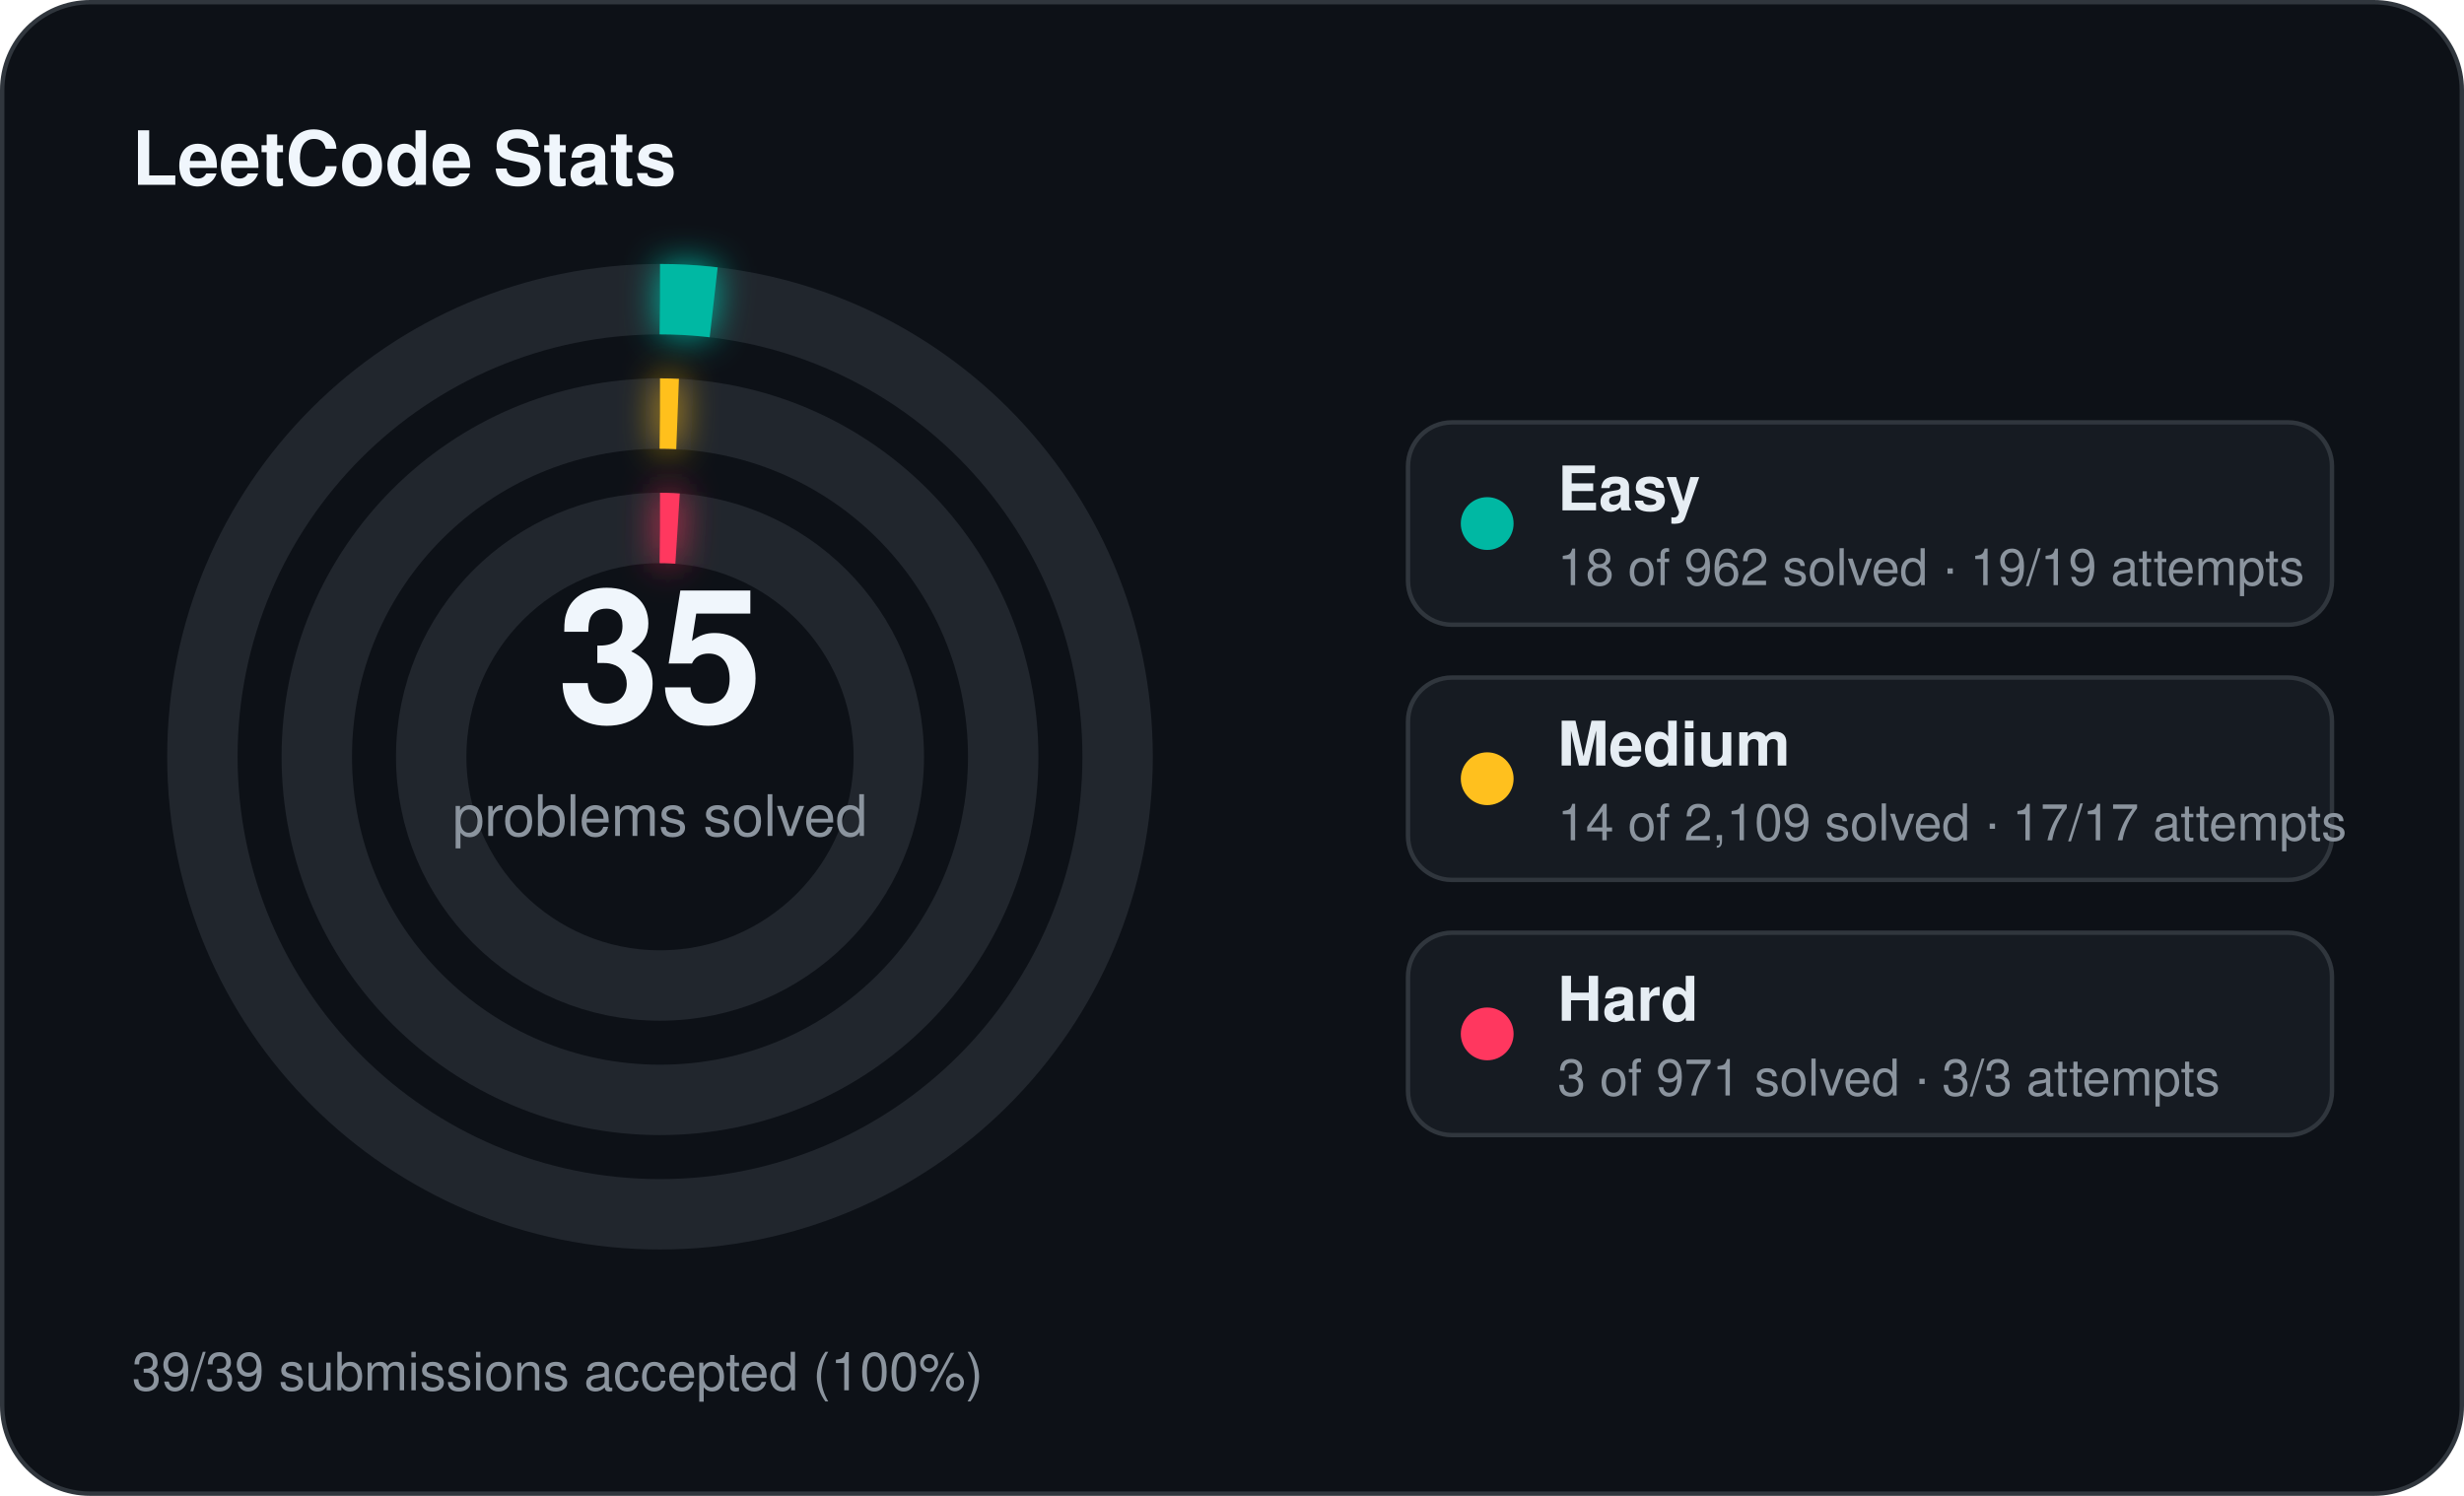
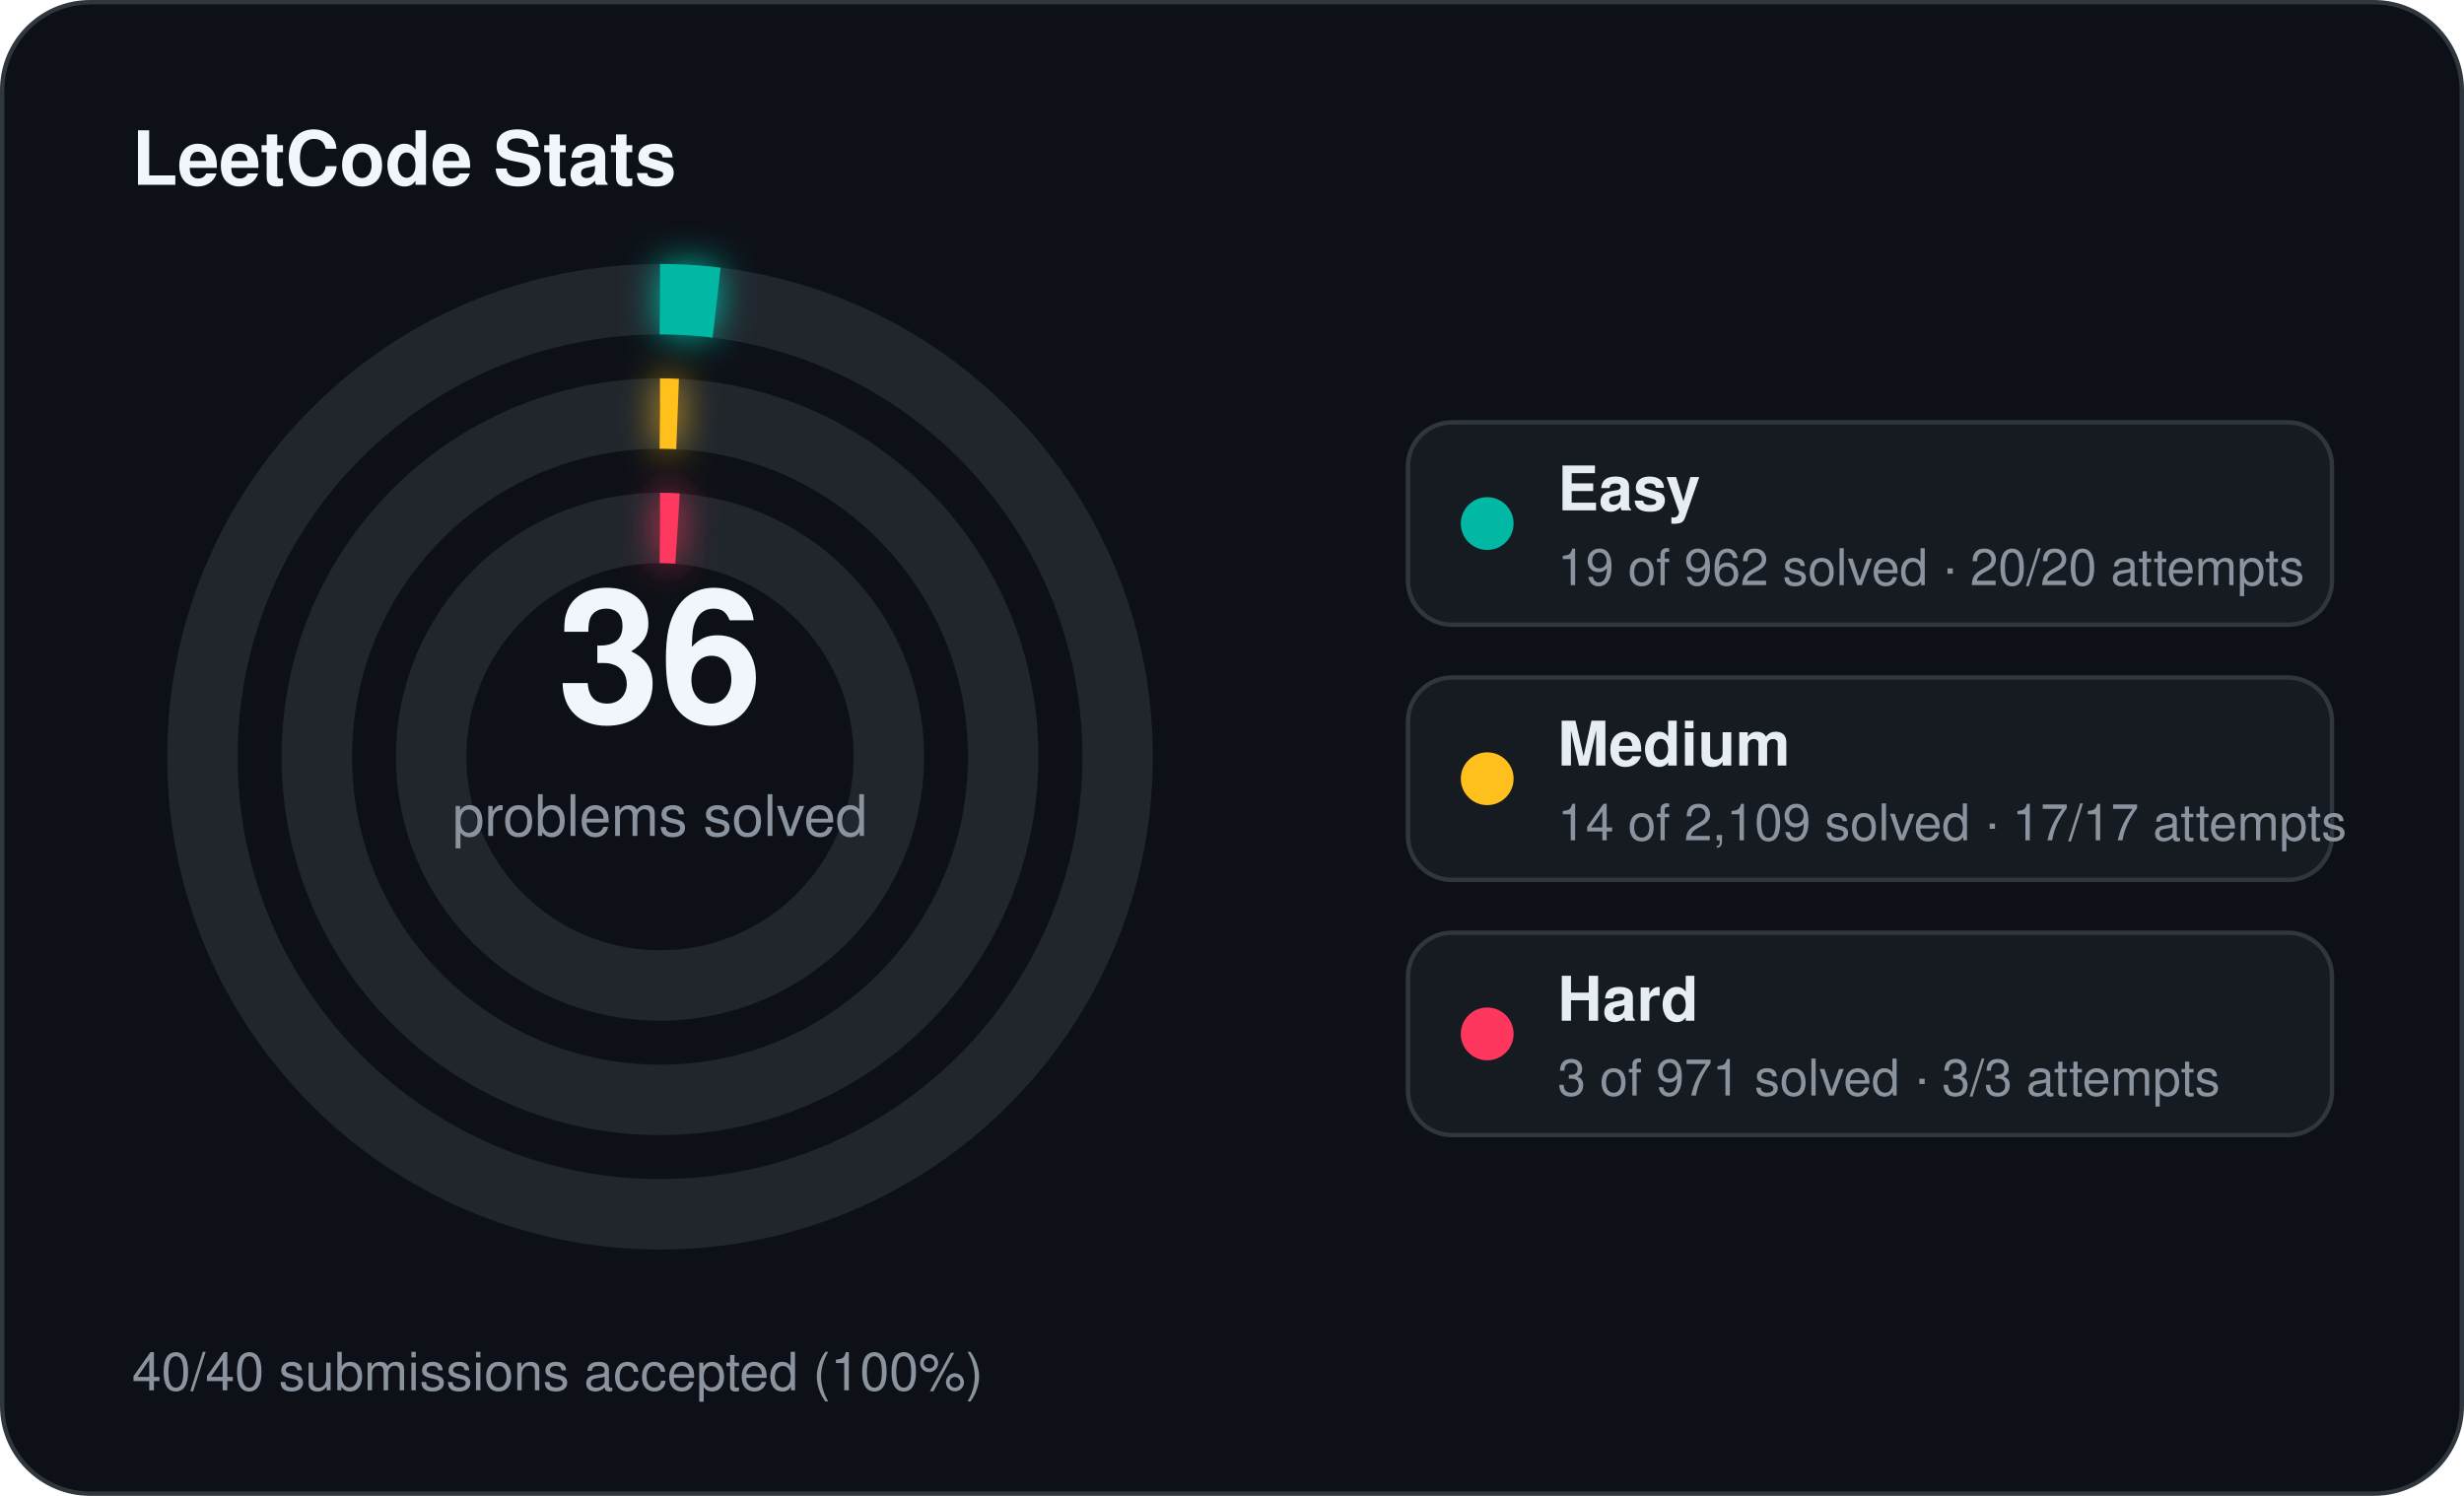
<svg xmlns="http://www.w3.org/2000/svg" width="560" height="340" viewBox="0 0 560 340">
  <defs>
    <filter id="stats-glow" x="-60%" y="-60%" width="220%" height="220%">
      <feGaussianBlur stdDeviation="4" result="blur" />
      <feMerge>
        <feMergeNode in="blur" />
        <feMergeNode in="SourceGraphic" />
      </feMerge>
    </filter>
  </defs>
  <rect x="0.5" y="0.5" width="559" height="339" rx="20" fill="#0d1117" stroke="#30363d" stroke-width="1" />
  <text x="30" y="42" fill="#f0f6fc" font-family="Segoe UI, Helvetica, Arial, sans-serif" font-size="17" font-weight="700">LeetCode Stats</text>
  <circle cx="150" cy="172" r="104" fill="none" stroke="#21262d" stroke-width="16" />
-   <circle cx="150" cy="172" r="104" fill="none" stroke="#00b8a3" stroke-width="16" stroke-linecap="butt" stroke-dasharray="12.23 653.45" transform="rotate(-90 150 172)" filter="url(#stats-glow)" />
+   <circle cx="150" cy="172" r="104" fill="none" stroke="#00b8a3" stroke-width="16" stroke-linecap="butt" stroke-dasharray="12.91 653.45" transform="rotate(-90 150 172)" filter="url(#stats-glow)" />
  <circle cx="150" cy="172" r="78" fill="none" stroke="#21262d" stroke-width="16" />
  <circle cx="150" cy="172" r="78" fill="none" stroke="#ffc01e" stroke-width="16" stroke-linecap="butt" stroke-dasharray="4.00 490.09" transform="rotate(-90 150 172)" filter="url(#stats-glow)" />
  <circle cx="150" cy="172" r="52" fill="none" stroke="#21262d" stroke-width="16" />
  <circle cx="150" cy="172" r="52" fill="none" stroke="#ff375f" stroke-width="16" stroke-linecap="butt" stroke-dasharray="4.00 326.73" transform="rotate(-90 150 172)" filter="url(#stats-glow)" />
-   <text x="150" y="164" text-anchor="middle" fill="#f0f6fc" font-family="Segoe UI, Helvetica, Arial, sans-serif" font-size="42" font-weight="700">35</text>
+   <text x="150" y="164" text-anchor="middle" fill="#f0f6fc" font-family="Segoe UI, Helvetica, Arial, sans-serif" font-size="42" font-weight="700">36</text>
  <text x="150" y="190" text-anchor="middle" fill="#8b949e" font-family="Segoe UI, Helvetica, Arial, sans-serif" font-size="13">problems solved</text>
  <rect x="320" y="96" width="210" height="46" rx="10" fill="#161b22" stroke="#30363d" stroke-width="1" />
  <circle cx="338" cy="119" r="6" fill="#00b8a3" />
  <text x="354" y="116" fill="#e6edf3" font-family="Segoe UI, Helvetica, Arial, sans-serif" font-size="14" font-weight="600">Easy</text>
-   <text x="354" y="133" fill="#8b949e" font-family="Segoe UI, Helvetica, Arial, sans-serif" font-size="11.5">18 of 962 solved · 19/19 attempts</text>
+   <text x="354" y="133" fill="#8b949e" font-family="Segoe UI, Helvetica, Arial, sans-serif" font-size="11.5">19 of 962 solved · 20/20 attempts</text>
  <rect x="320" y="154" width="210" height="46" rx="10" fill="#161b22" stroke="#30363d" stroke-width="1" />
  <circle cx="338" cy="177" r="6" fill="#ffc01e" />
  <text x="354" y="174" fill="#e6edf3" font-family="Segoe UI, Helvetica, Arial, sans-serif" font-size="14" font-weight="600">Medium</text>
  <text x="354" y="191" fill="#8b949e" font-family="Segoe UI, Helvetica, Arial, sans-serif" font-size="11.5">14 of 2,109 solved · 17/17 attempts</text>
  <rect x="320" y="212" width="210" height="46" rx="10" fill="#161b22" stroke="#30363d" stroke-width="1" />
  <circle cx="338" cy="235" r="6" fill="#ff375f" />
  <text x="354" y="232" fill="#e6edf3" font-family="Segoe UI, Helvetica, Arial, sans-serif" font-size="14" font-weight="600">Hard</text>
  <text x="354" y="249" fill="#8b949e" font-family="Segoe UI, Helvetica, Arial, sans-serif" font-size="11.5">3 of 971 solved · 3/3 attempts</text>
-   <text x="30" y="316" fill="#8b949e" font-family="Segoe UI, Helvetica, Arial, sans-serif" font-size="12">39/39 submissions accepted (100%)</text>
+   <text x="30" y="316" fill="#8b949e" font-family="Segoe UI, Helvetica, Arial, sans-serif" font-size="12">40/40 submissions accepted (100%)</text>
</svg>
